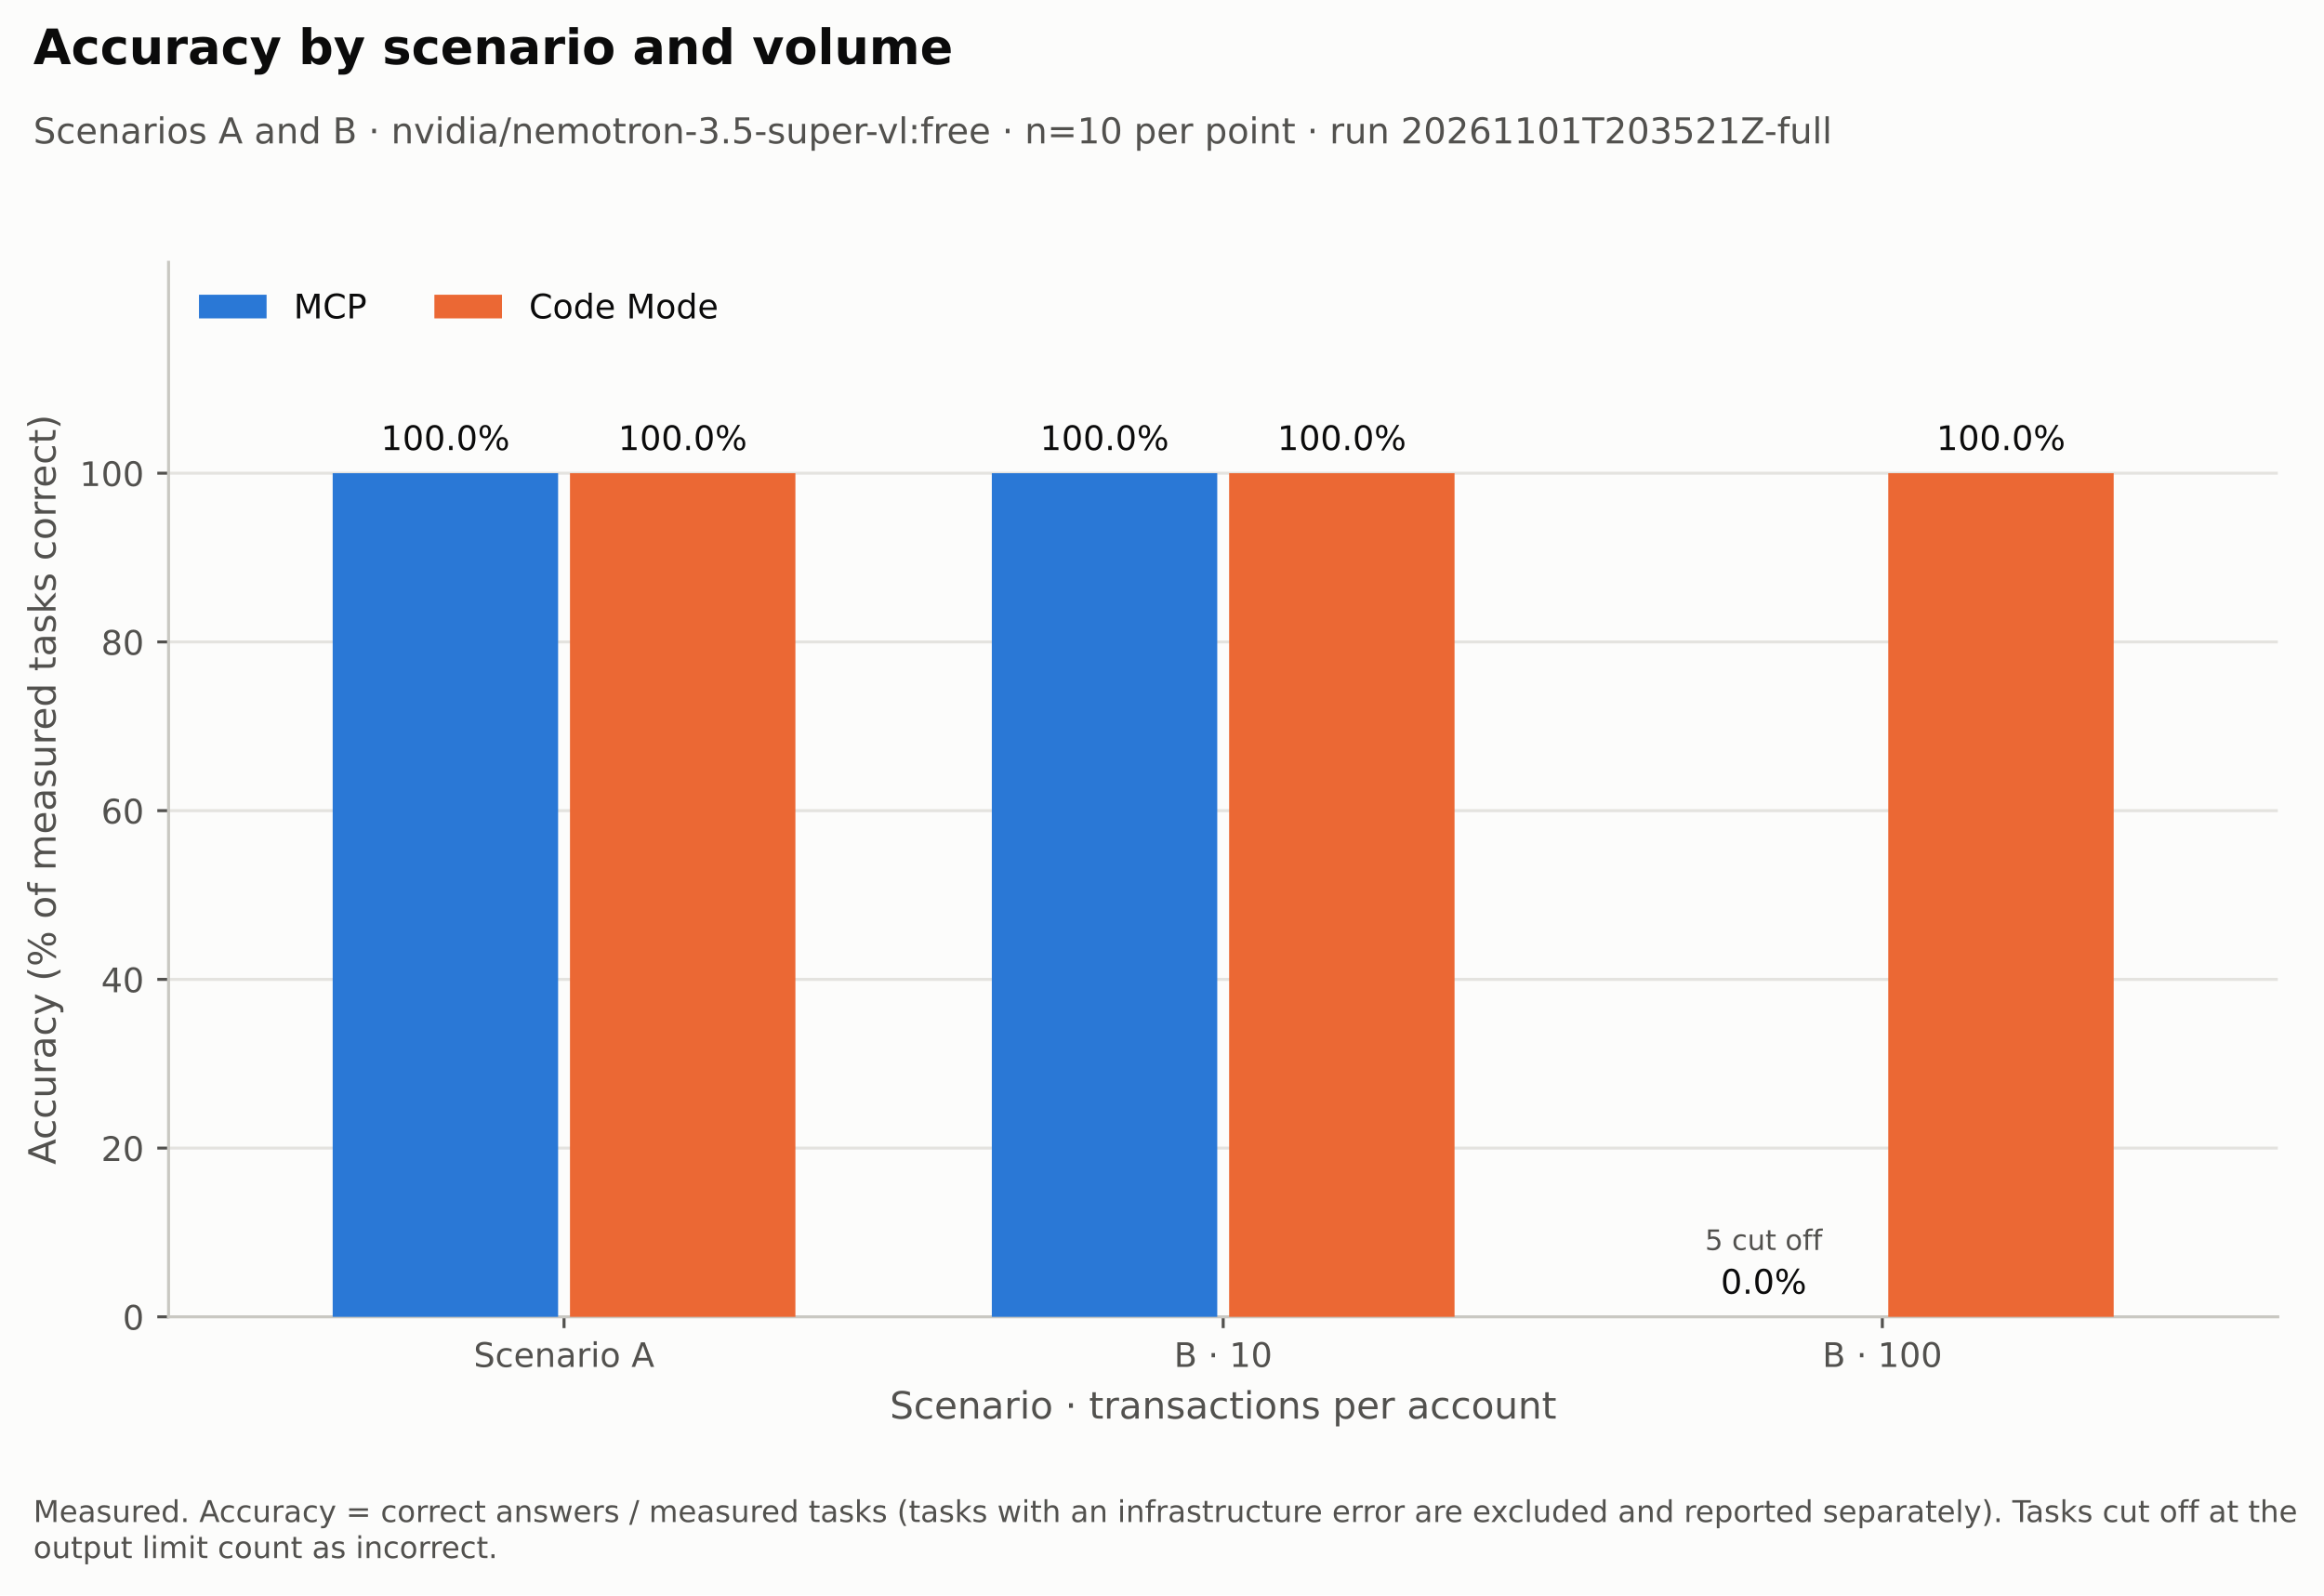
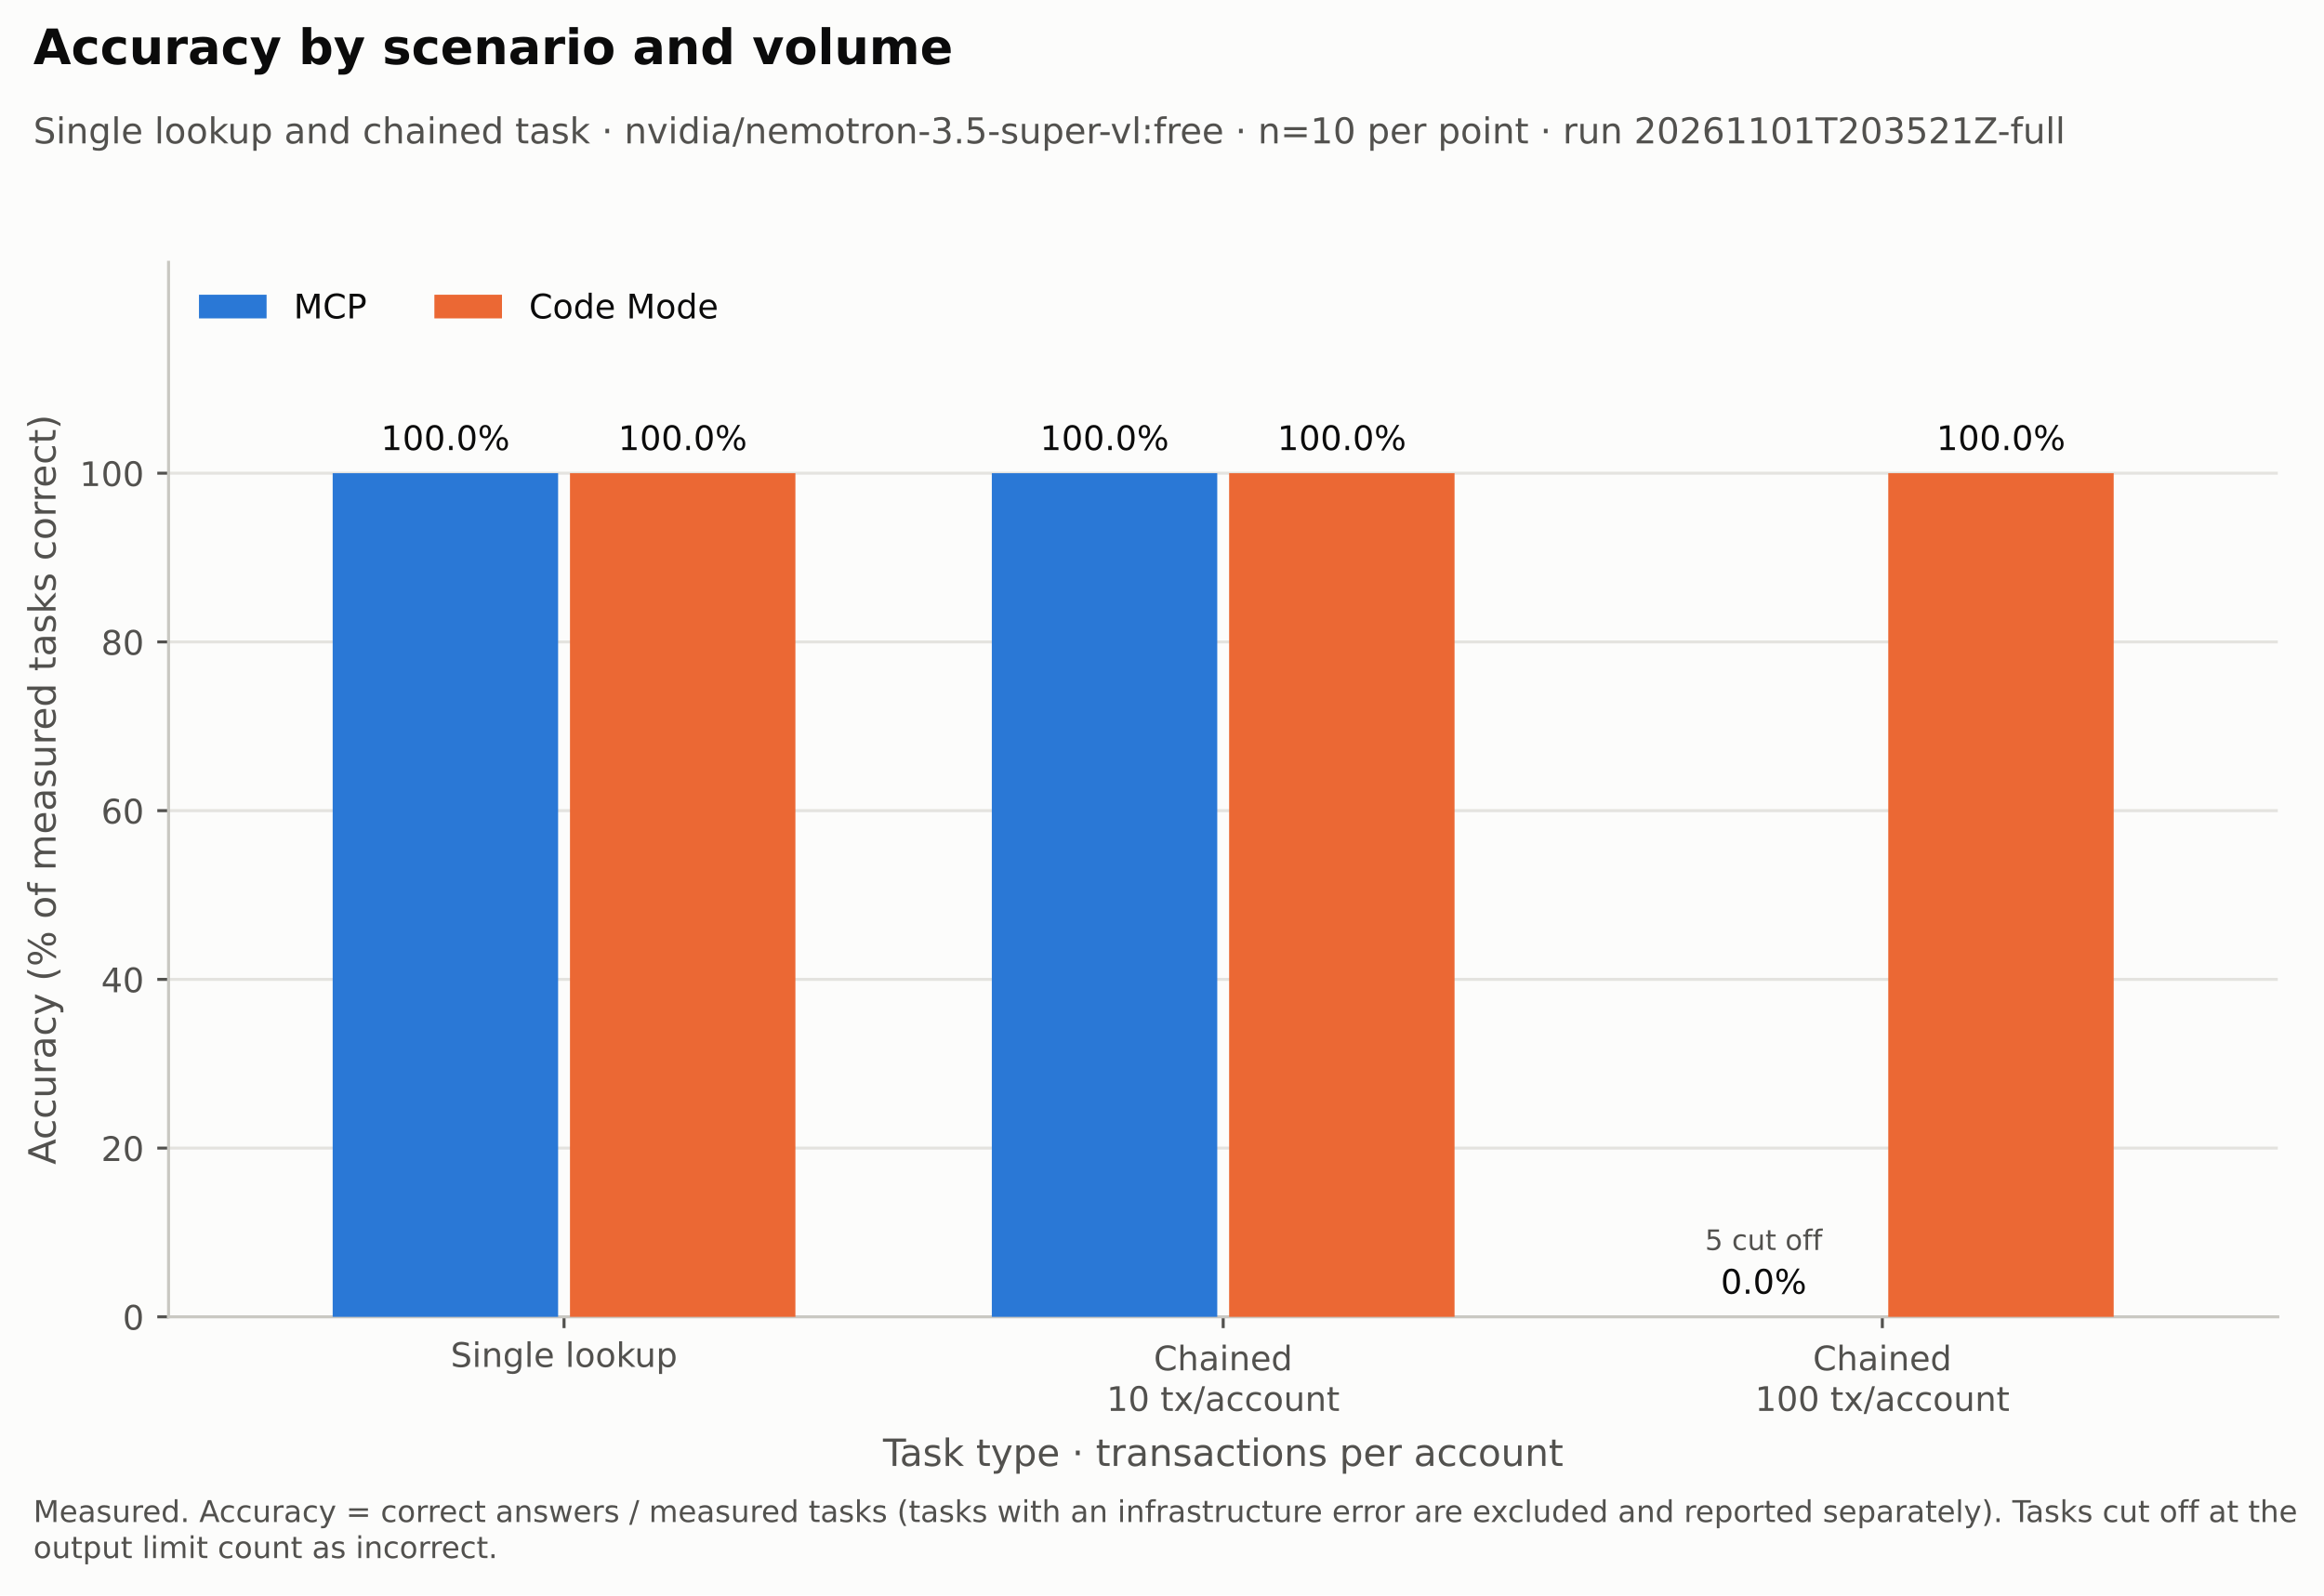
<svg xmlns="http://www.w3.org/2000/svg" xmlns:xlink="http://www.w3.org/1999/xlink" width="618.776pt" height="424.8pt" viewBox="0 0 618.776 424.8" version="1.1">
  <defs>
    <style type="text/css">*{stroke-linejoin: round; stroke-linecap: butt}</style>
  </defs>
  <g id="figure_1">
    <g id="patch_1">
      <path d="M 0 424.8  L 618.776 424.8  L 618.776 0  L 0 0  z " style="fill: #fcfcfb" />
    </g>
    <g id="axes_1">
      <g id="patch_2">
        <path d="M 44.88 350.64  L 606.48 350.64  L 606.48 69.84  L 44.88 69.84  z " style="fill: #fcfcfb" />
      </g>
      <g id="matplotlib.axis_1">
        <g id="xtick_1">
          <g id="line2d_1">
            <defs>
-               <path id="m6f58ff0ccb" d="M 0 0  L 0 3  " style="stroke: #52514e; stroke-width: 0.8" />
+               <path id="m22395181ea" d="M 0 0  L 0 3  " style="stroke: #52514e; stroke-width: 0.8" />
            </defs>
            <g>
-               <use xlink:href="#m6f58ff0ccb" x="150.18" y="350.64" style="fill: #52514e; stroke: #52514e; stroke-width: 0.8" />
+               <use xlink:href="#m22395181ea" x="150.18" y="350.64" style="fill: #52514e; stroke: #52514e; stroke-width: 0.8" />
            </g>
          </g>
          <g id="text_1">
-             <text style="font-size: 9px; font-family: 'DejaVu Sans'; text-anchor: middle; fill: #52514e" x="150.18" y="363.979" transform="rotate(-0 150.1795 363.9786)">Scenario A</text>
+             <text style="font-size: 9px; font-family: 'DejaVu Sans'; text-anchor: middle; fill: #52514e" x="150.18" y="363.979" transform="rotate(-0 150.1795 363.9786)">Single lookup</text>
          </g>
        </g>
        <g id="xtick_2">
          <g id="line2d_2">
            <g>
-               <use xlink:href="#m6f58ff0ccb" x="325.68" y="350.64" style="fill: #52514e; stroke: #52514e; stroke-width: 0.8" />
+               <use xlink:href="#m22395181ea" x="325.68" y="350.64" style="fill: #52514e; stroke: #52514e; stroke-width: 0.8" />
            </g>
          </g>
          <g id="text_2">
-             <text style="font-size: 9px; font-family: 'DejaVu Sans'; text-anchor: middle; fill: #52514e" x="325.68" y="363.978" transform="rotate(-0 325.6795 363.9779)">B · 10</text>
+             <text style="font-size: 9px; font-family: 'DejaVu Sans'; fill: #52514e" transform="translate(307.2 364.8795)">Chained</text>
+             <text style="font-size: 9px; font-family: 'DejaVu Sans'; fill: #52514e" transform="translate(294.652 375.6812)">10 tx/account</text>
          </g>
        </g>
        <g id="xtick_3">
          <g id="line2d_3">
            <g>
-               <use xlink:href="#m6f58ff0ccb" x="501.18" y="350.64" style="fill: #52514e; stroke: #52514e; stroke-width: 0.8" />
+               <use xlink:href="#m22395181ea" x="501.18" y="350.64" style="fill: #52514e; stroke: #52514e; stroke-width: 0.8" />
            </g>
          </g>
          <g id="text_3">
-             <text style="font-size: 9px; font-family: 'DejaVu Sans'; text-anchor: middle; fill: #52514e" x="501.18" y="363.978" transform="rotate(-0 501.1795 363.9779)">B · 100</text>
+             <text style="font-size: 9px; font-family: 'DejaVu Sans'; fill: #52514e" transform="translate(482.7 364.8795)">Chained</text>
+             <text style="font-size: 9px; font-family: 'DejaVu Sans'; fill: #52514e" transform="translate(467.2889 375.6812)">100 tx/account</text>
          </g>
        </g>
        <g id="text_4">
-           <text style="font-size: 10px; font-family: 'DejaVu Sans'; text-anchor: middle; fill: #52514e" x="325.68" y="377.739" transform="rotate(-0 325.6795 377.7391)">Scenario · transactions per account</text>
+           <text style="font-size: 10px; font-family: 'DejaVu Sans'; text-anchor: middle; fill: #52514e" x="325.68" y="390.343" transform="rotate(-0 325.6795 390.3427)">Task type · transactions per account</text>
        </g>
      </g>
      <g id="matplotlib.axis_2">
        <g id="ytick_1">
          <g id="line2d_4">
-             <path d="M 44.88 350.64  L 606.48 350.64  " clip-path="url(#p5dfa9f54c9)" style="fill: none; stroke: #e4e3df; stroke-width: 0.8; stroke-linecap: square" />
+             <path d="M 44.88 350.64  L 606.48 350.64  " clip-path="url(#pc7157ccc44)" style="fill: none; stroke: #e4e3df; stroke-width: 0.8; stroke-linecap: square" />
          </g>
          <g id="line2d_5">
            <defs>
-               <path id="mf8940ac07b" d="M 0 0  L -3 0  " style="stroke: #52514e; stroke-width: 0.8" />
+               <path id="mb43a7b1d9e" d="M 0 0  L -3 0  " style="stroke: #52514e; stroke-width: 0.8" />
            </defs>
            <g>
-               <use xlink:href="#mf8940ac07b" x="44.88" y="350.64" style="fill: #52514e; stroke: #52514e; stroke-width: 0.8" />
+               <use xlink:href="#mb43a7b1d9e" x="44.88" y="350.64" style="fill: #52514e; stroke: #52514e; stroke-width: 0.8" />
            </g>
          </g>
          <g id="text_5">
            <text style="font-size: 9px; font-family: 'DejaVu Sans'; text-anchor: end; fill: #52514e" x="38.38" y="354.059" transform="rotate(-0 38.37953 354.0589)">0</text>
          </g>
        </g>
        <g id="ytick_2">
          <g id="line2d_6">
-             <path d="M 44.88 305.712  L 606.48 305.712  " clip-path="url(#p5dfa9f54c9)" style="fill: none; stroke: #e4e3df; stroke-width: 0.8; stroke-linecap: square" />
+             <path d="M 44.88 305.712  L 606.48 305.712  " clip-path="url(#pc7157ccc44)" style="fill: none; stroke: #e4e3df; stroke-width: 0.8; stroke-linecap: square" />
          </g>
          <g id="line2d_7">
            <g>
-               <use xlink:href="#mf8940ac07b" x="44.88" y="305.712" style="fill: #52514e; stroke: #52514e; stroke-width: 0.8" />
+               <use xlink:href="#mb43a7b1d9e" x="44.88" y="305.712" style="fill: #52514e; stroke: #52514e; stroke-width: 0.8" />
            </g>
          </g>
          <g id="text_6">
            <text style="font-size: 9px; font-family: 'DejaVu Sans'; text-anchor: end; fill: #52514e" x="38.38" y="309.131" transform="rotate(-0 38.37953 309.1309)">20</text>
          </g>
        </g>
        <g id="ytick_3">
          <g id="line2d_8">
-             <path d="M 44.88 260.784  L 606.48 260.784  " clip-path="url(#p5dfa9f54c9)" style="fill: none; stroke: #e4e3df; stroke-width: 0.8; stroke-linecap: square" />
+             <path d="M 44.88 260.784  L 606.48 260.784  " clip-path="url(#pc7157ccc44)" style="fill: none; stroke: #e4e3df; stroke-width: 0.8; stroke-linecap: square" />
          </g>
          <g id="line2d_9">
            <g>
-               <use xlink:href="#mf8940ac07b" x="44.88" y="260.784" style="fill: #52514e; stroke: #52514e; stroke-width: 0.8" />
+               <use xlink:href="#mb43a7b1d9e" x="44.88" y="260.784" style="fill: #52514e; stroke: #52514e; stroke-width: 0.8" />
            </g>
          </g>
          <g id="text_7">
            <text style="font-size: 9px; font-family: 'DejaVu Sans'; text-anchor: end; fill: #52514e" x="38.38" y="264.203" transform="rotate(-0 38.37953 264.2029)">40</text>
          </g>
        </g>
        <g id="ytick_4">
          <g id="line2d_10">
-             <path d="M 44.88 215.856  L 606.48 215.856  " clip-path="url(#p5dfa9f54c9)" style="fill: none; stroke: #e4e3df; stroke-width: 0.8; stroke-linecap: square" />
+             <path d="M 44.88 215.856  L 606.48 215.856  " clip-path="url(#pc7157ccc44)" style="fill: none; stroke: #e4e3df; stroke-width: 0.8; stroke-linecap: square" />
          </g>
          <g id="line2d_11">
            <g>
-               <use xlink:href="#mf8940ac07b" x="44.88" y="215.856" style="fill: #52514e; stroke: #52514e; stroke-width: 0.8" />
+               <use xlink:href="#mb43a7b1d9e" x="44.88" y="215.856" style="fill: #52514e; stroke: #52514e; stroke-width: 0.8" />
            </g>
          </g>
          <g id="text_8">
            <text style="font-size: 9px; font-family: 'DejaVu Sans'; text-anchor: end; fill: #52514e" x="38.38" y="219.275" transform="rotate(-0 38.37953 219.2749)">60</text>
          </g>
        </g>
        <g id="ytick_5">
          <g id="line2d_12">
-             <path d="M 44.88 170.928  L 606.48 170.928  " clip-path="url(#p5dfa9f54c9)" style="fill: none; stroke: #e4e3df; stroke-width: 0.8; stroke-linecap: square" />
+             <path d="M 44.88 170.928  L 606.48 170.928  " clip-path="url(#pc7157ccc44)" style="fill: none; stroke: #e4e3df; stroke-width: 0.8; stroke-linecap: square" />
          </g>
          <g id="line2d_13">
            <g>
-               <use xlink:href="#mf8940ac07b" x="44.88" y="170.928" style="fill: #52514e; stroke: #52514e; stroke-width: 0.8" />
+               <use xlink:href="#mb43a7b1d9e" x="44.88" y="170.928" style="fill: #52514e; stroke: #52514e; stroke-width: 0.8" />
            </g>
          </g>
          <g id="text_9">
            <text style="font-size: 9px; font-family: 'DejaVu Sans'; text-anchor: end; fill: #52514e" x="38.38" y="174.347" transform="rotate(-0 38.37953 174.3469)">80</text>
          </g>
        </g>
        <g id="ytick_6">
          <g id="line2d_14">
-             <path d="M 44.88 126  L 606.48 126  " clip-path="url(#p5dfa9f54c9)" style="fill: none; stroke: #e4e3df; stroke-width: 0.8; stroke-linecap: square" />
+             <path d="M 44.88 126  L 606.48 126  " clip-path="url(#pc7157ccc44)" style="fill: none; stroke: #e4e3df; stroke-width: 0.8; stroke-linecap: square" />
          </g>
          <g id="line2d_15">
            <g>
-               <use xlink:href="#mf8940ac07b" x="44.88" y="126" style="fill: #52514e; stroke: #52514e; stroke-width: 0.8" />
+               <use xlink:href="#mb43a7b1d9e" x="44.88" y="126" style="fill: #52514e; stroke: #52514e; stroke-width: 0.8" />
            </g>
          </g>
          <g id="text_10">
            <text style="font-size: 9px; font-family: 'DejaVu Sans'; text-anchor: end; fill: #52514e" x="38.38" y="129.419" transform="rotate(-0 38.37953 129.4189)">100</text>
          </g>
        </g>
        <g id="text_11">
          <text style="font-size: 10px; font-family: 'DejaVu Sans'; text-anchor: middle; fill: #52514e" x="14.798" y="210.24" transform="rotate(-90 14.79844 210.24)">Accuracy (% of measured tasks correct)</text>
        </g>
      </g>
      <g id="patch_3">
        <path d="M 44.88 350.64  L 44.88 69.84  " style="fill: none; stroke: #c9c8c2; stroke-width: 0.8; stroke-linejoin: miter; stroke-linecap: square" />
      </g>
      <g id="patch_4">
        <path d="M 44.88 350.64  L 606.48 350.64  " style="fill: none; stroke: #c9c8c2; stroke-width: 0.8; stroke-linejoin: miter; stroke-linecap: square" />
      </g>
      <g id="patch_5">
-         <path d="M 88.579 350.64  L 148.6 350.64  L 148.6 126  L 88.579 126  z " clip-path="url(#p5dfa9f54c9)" style="fill: #2a78d6" />
+         <path d="M 88.579 350.64  L 148.6 350.64  L 148.6 126  L 88.579 126  z " clip-path="url(#pc7157ccc44)" style="fill: #2a78d6" />
      </g>
      <g id="text_12">
        <text style="font-size: 9px; font-family: 'DejaVu Sans'; text-anchor: middle; fill: #0b0b0b" x="118.59" y="119.838" transform="rotate(-0 118.5895 119.8379)">100.0%</text>
      </g>
      <g id="patch_6">
-         <path d="M 151.759 350.64  L 211.78 350.64  L 211.78 126  L 151.759 126  z " clip-path="url(#p5dfa9f54c9)" style="fill: #eb6834" />
+         <path d="M 151.759 350.64  L 211.78 350.64  L 211.78 126  L 151.759 126  z " clip-path="url(#pc7157ccc44)" style="fill: #eb6834" />
      </g>
      <g id="text_13">
        <text style="font-size: 9px; font-family: 'DejaVu Sans'; text-anchor: middle; fill: #0b0b0b" x="181.77" y="119.838" transform="rotate(-0 181.7695 119.8379)">100.0%</text>
      </g>
      <g id="patch_7">
-         <path d="M 264.079 350.64  L 324.1 350.64  L 324.1 126  L 264.079 126  z " clip-path="url(#p5dfa9f54c9)" style="fill: #2a78d6" />
+         <path d="M 264.079 350.64  L 324.1 350.64  L 324.1 126  L 264.079 126  z " clip-path="url(#pc7157ccc44)" style="fill: #2a78d6" />
      </g>
      <g id="text_14">
        <text style="font-size: 9px; font-family: 'DejaVu Sans'; text-anchor: middle; fill: #0b0b0b" x="294.09" y="119.838" transform="rotate(-0 294.0895 119.8379)">100.0%</text>
      </g>
      <g id="patch_8">
-         <path d="M 327.259 350.64  L 387.28 350.64  L 387.28 126  L 327.259 126  z " clip-path="url(#p5dfa9f54c9)" style="fill: #eb6834" />
+         <path d="M 327.259 350.64  L 387.28 350.64  L 387.28 126  L 327.259 126  z " clip-path="url(#pc7157ccc44)" style="fill: #eb6834" />
      </g>
      <g id="text_15">
        <text style="font-size: 9px; font-family: 'DejaVu Sans'; text-anchor: middle; fill: #0b0b0b" x="357.27" y="119.838" transform="rotate(-0 357.2695 119.8379)">100.0%</text>
      </g>
      <g id="patch_9">
-         <path d="M 439.579 350.64  L 499.6 350.64  L 499.6 350.64  L 439.579 350.64  z " clip-path="url(#p5dfa9f54c9)" style="fill: #2a78d6" />
+         <path d="M 439.579 350.64  L 499.6 350.64  L 499.6 350.64  L 439.579 350.64  z " clip-path="url(#pc7157ccc44)" style="fill: #2a78d6" />
      </g>
      <g id="text_16">
        <text style="font-size: 9px; font-family: 'DejaVu Sans'; text-anchor: middle; fill: #0b0b0b" x="469.59" y="344.478" transform="rotate(-0 469.5895 344.4779)">0.0%</text>
      </g>
      <g id="text_17">
        <text style="font-size: 7.5px; font-family: 'DejaVu Sans'; text-anchor: middle; fill: #52514e" x="469.59" y="332.838" transform="rotate(-0 469.5895 332.8382)">5 cut off</text>
      </g>
      <g id="patch_10">
-         <path d="M 502.759 350.64  L 562.78 350.64  L 562.78 126  L 502.759 126  z " clip-path="url(#p5dfa9f54c9)" style="fill: #eb6834" />
+         <path d="M 502.759 350.64  L 562.78 350.64  L 562.78 126  L 502.759 126  z " clip-path="url(#pc7157ccc44)" style="fill: #eb6834" />
      </g>
      <g id="text_18">
        <text style="font-size: 9px; font-family: 'DejaVu Sans'; text-anchor: middle; fill: #0b0b0b" x="532.77" y="119.838" transform="rotate(-0 532.7695 119.8379)">100.0%</text>
      </g>
      <g id="legend_1">
        <g id="patch_11">
          <path d="M 52.98 84.779  L 70.98 84.779  L 70.98 78.479  L 52.98 78.479  z " style="fill: #2a78d6" />
        </g>
        <g id="text_19">
          <text style="font-size: 9px; font-family: 'DejaVu Sans'; text-anchor: start; fill: #0b0b0b" x="78.18" y="84.779" transform="rotate(-0 78.17953 84.77859)">MCP</text>
        </g>
        <g id="patch_12">
          <path d="M 115.656 84.779  L 133.656 84.779  L 133.656 78.479  L 115.656 78.479  z " style="fill: #eb6834" />
        </g>
        <g id="text_20">
          <text style="font-size: 9px; font-family: 'DejaVu Sans'; text-anchor: start; fill: #0b0b0b" x="140.856" y="84.779" transform="rotate(-0 140.8561 84.77859)">Code Mode</text>
        </g>
      </g>
    </g>
    <g id="text_21">
      <text style="font-weight: 700; font-size: 13px; font-family: 'DejaVu Sans'; text-anchor: start; fill: #0b0b0b" x="8.88" y="17.078" transform="rotate(-0 8.879531 17.07797)">Accuracy by scenario and volume</text>
    </g>
    <g id="text_22">
-       <text style="font-size: 9.5px; font-family: 'DejaVu Sans'; text-anchor: start; fill: #52514e" x="8.88" y="38.179" transform="rotate(-0 8.879531 38.17852)">Scenarios A and B · nvidia/nemotron-3.5-super-vl:free · n=10 per point · run 20261101T203521Z-full</text>
+       <text style="font-size: 9.5px; font-family: 'DejaVu Sans'; text-anchor: start; fill: #52514e" x="8.88" y="38.179" transform="rotate(-0 8.879531 38.17852)">Single lookup and chained task · nvidia/nemotron-3.5-super-vl:free · n=10 per point · run 20261101T203521Z-full</text>
    </g>
    <g id="text_23">
      <text style="font-size: 8px; font-family: 'DejaVu Sans'; fill: #52514e" transform="translate(8.879531 405.2752)">Measured. Accuracy = correct answers / measured tasks (tasks with an infrastructure error are excluded and reported separately). Tasks cut off at the</text>
      <text style="font-size: 8px; font-family: 'DejaVu Sans'; fill: #52514e" transform="translate(8.879531 414.8773)">output limit count as incorrect.</text>
    </g>
  </g>
  <defs>
-     <clipPath id="p5dfa9f54c9">
+     <clipPath id="pc7157ccc44">
      <rect x="44.88" y="69.84" width="561.6" height="280.8" />
    </clipPath>
  </defs>
</svg>
